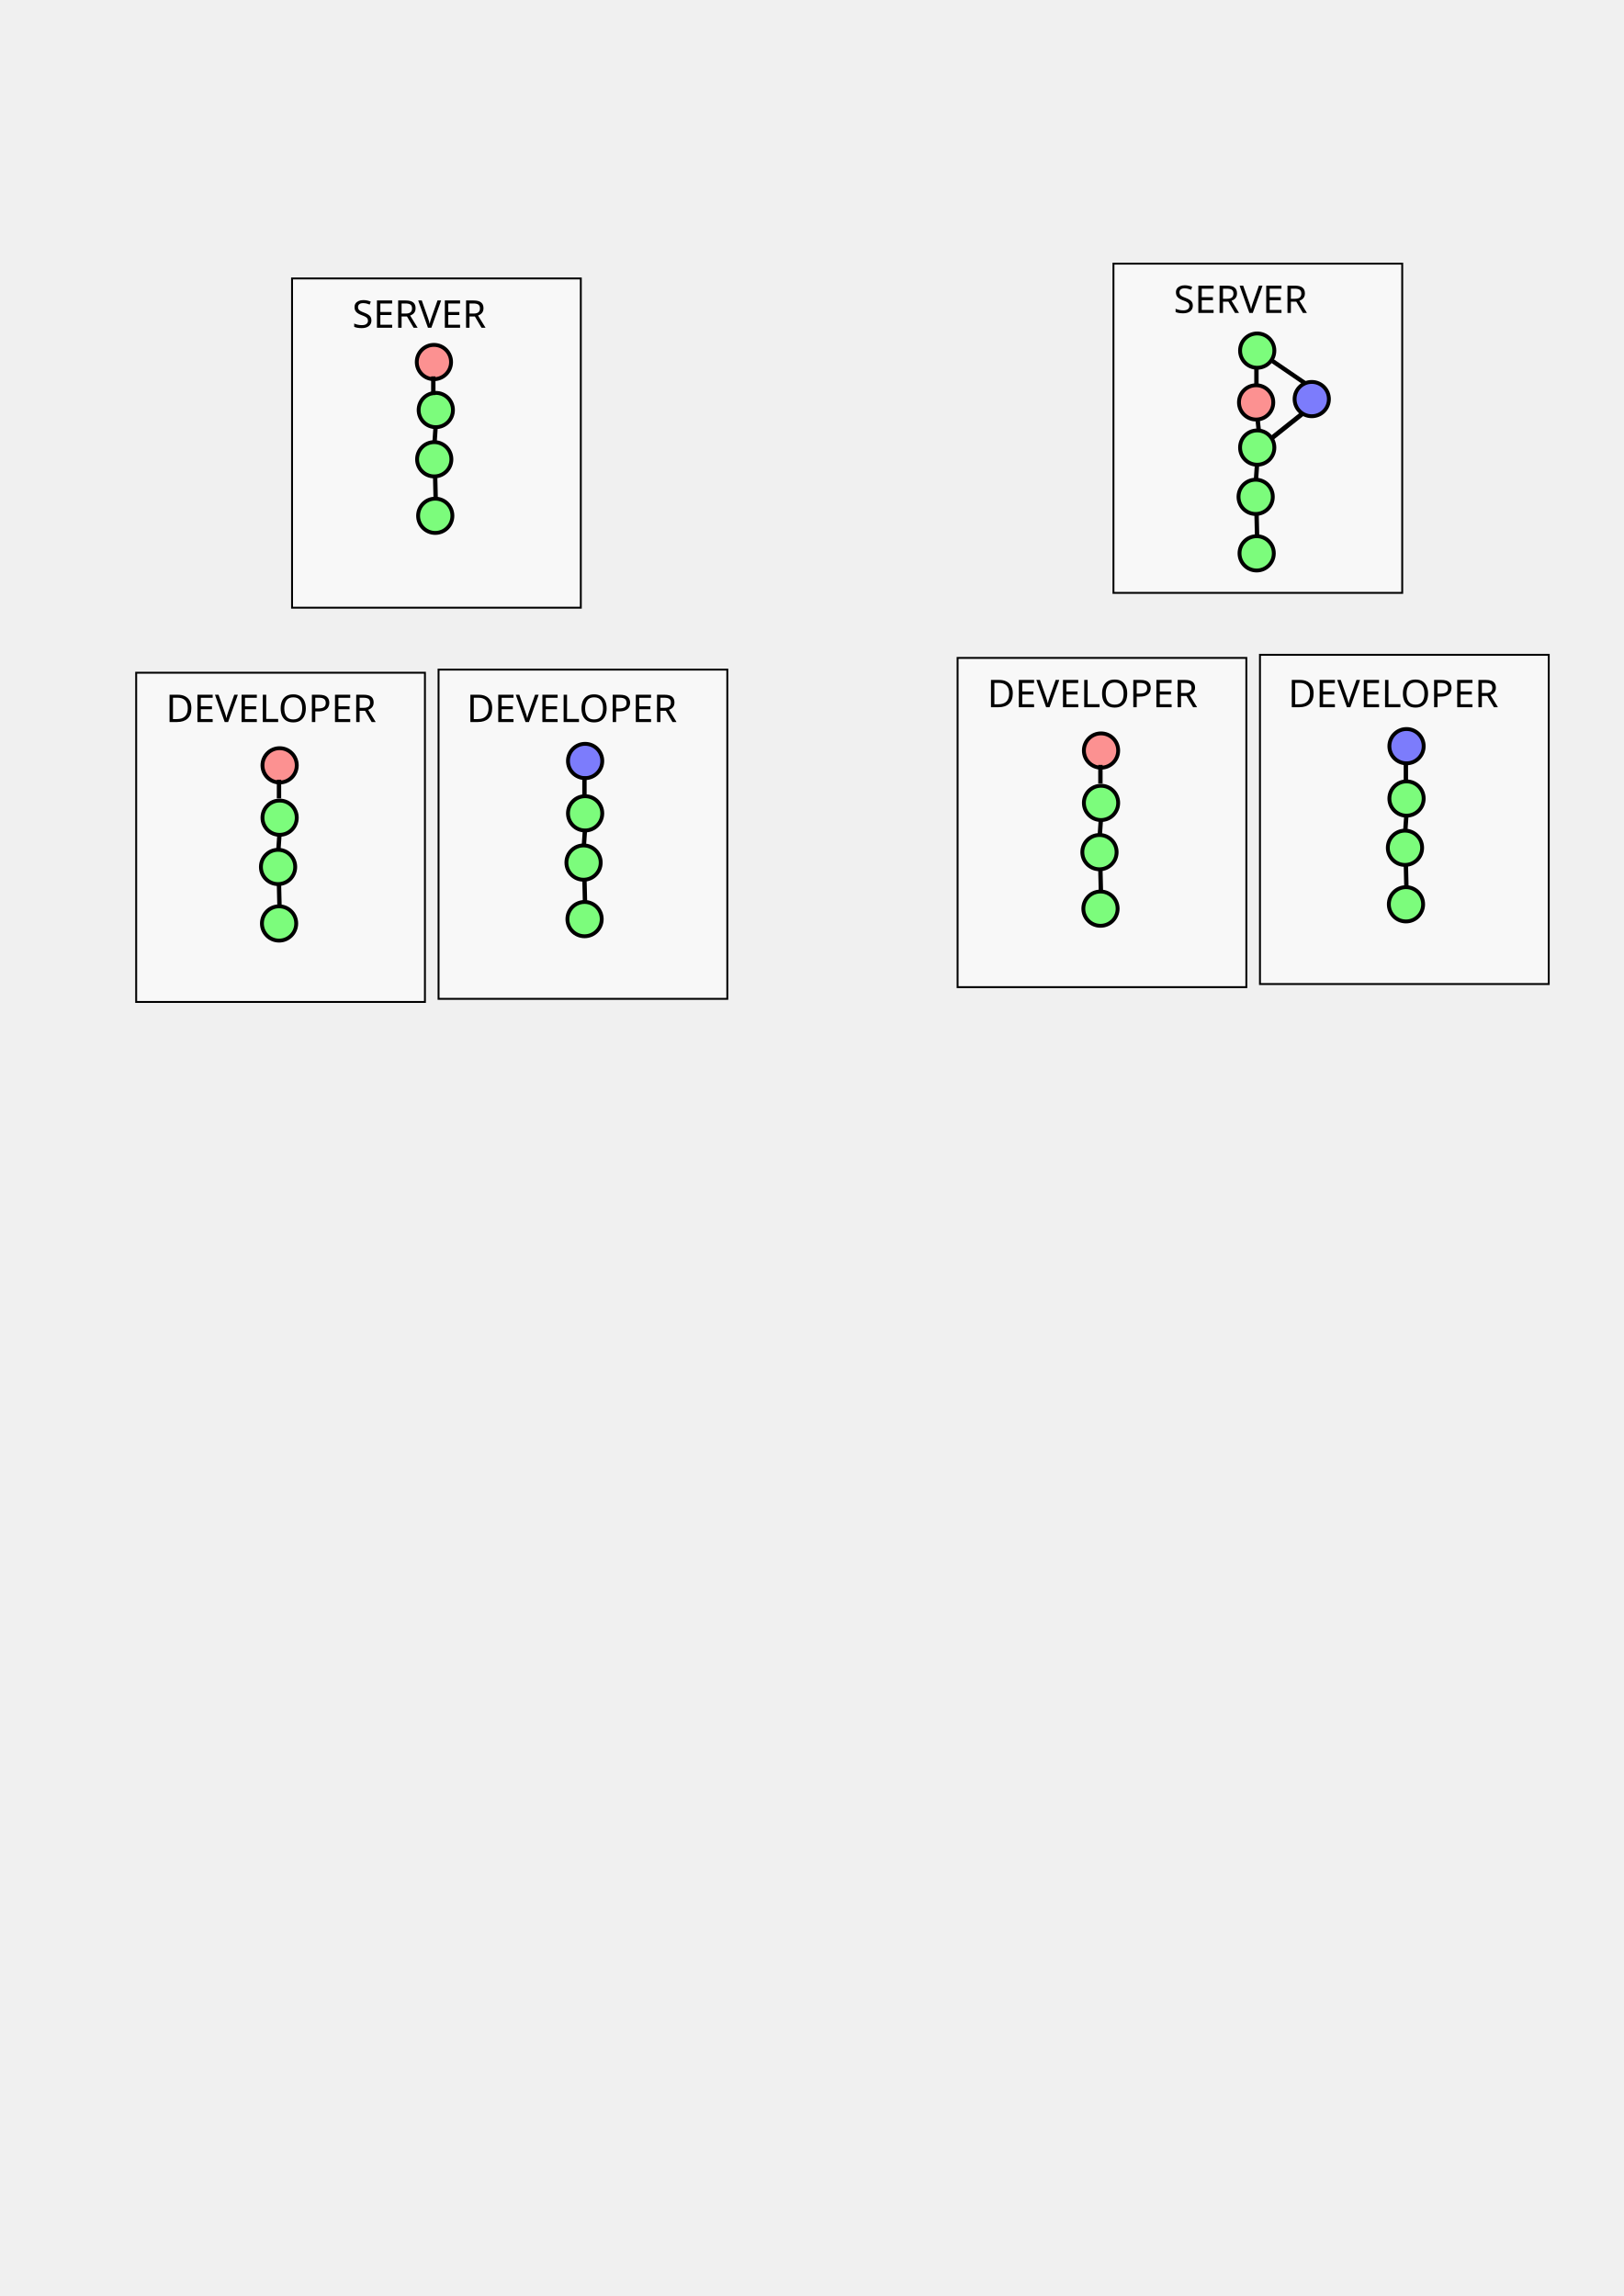
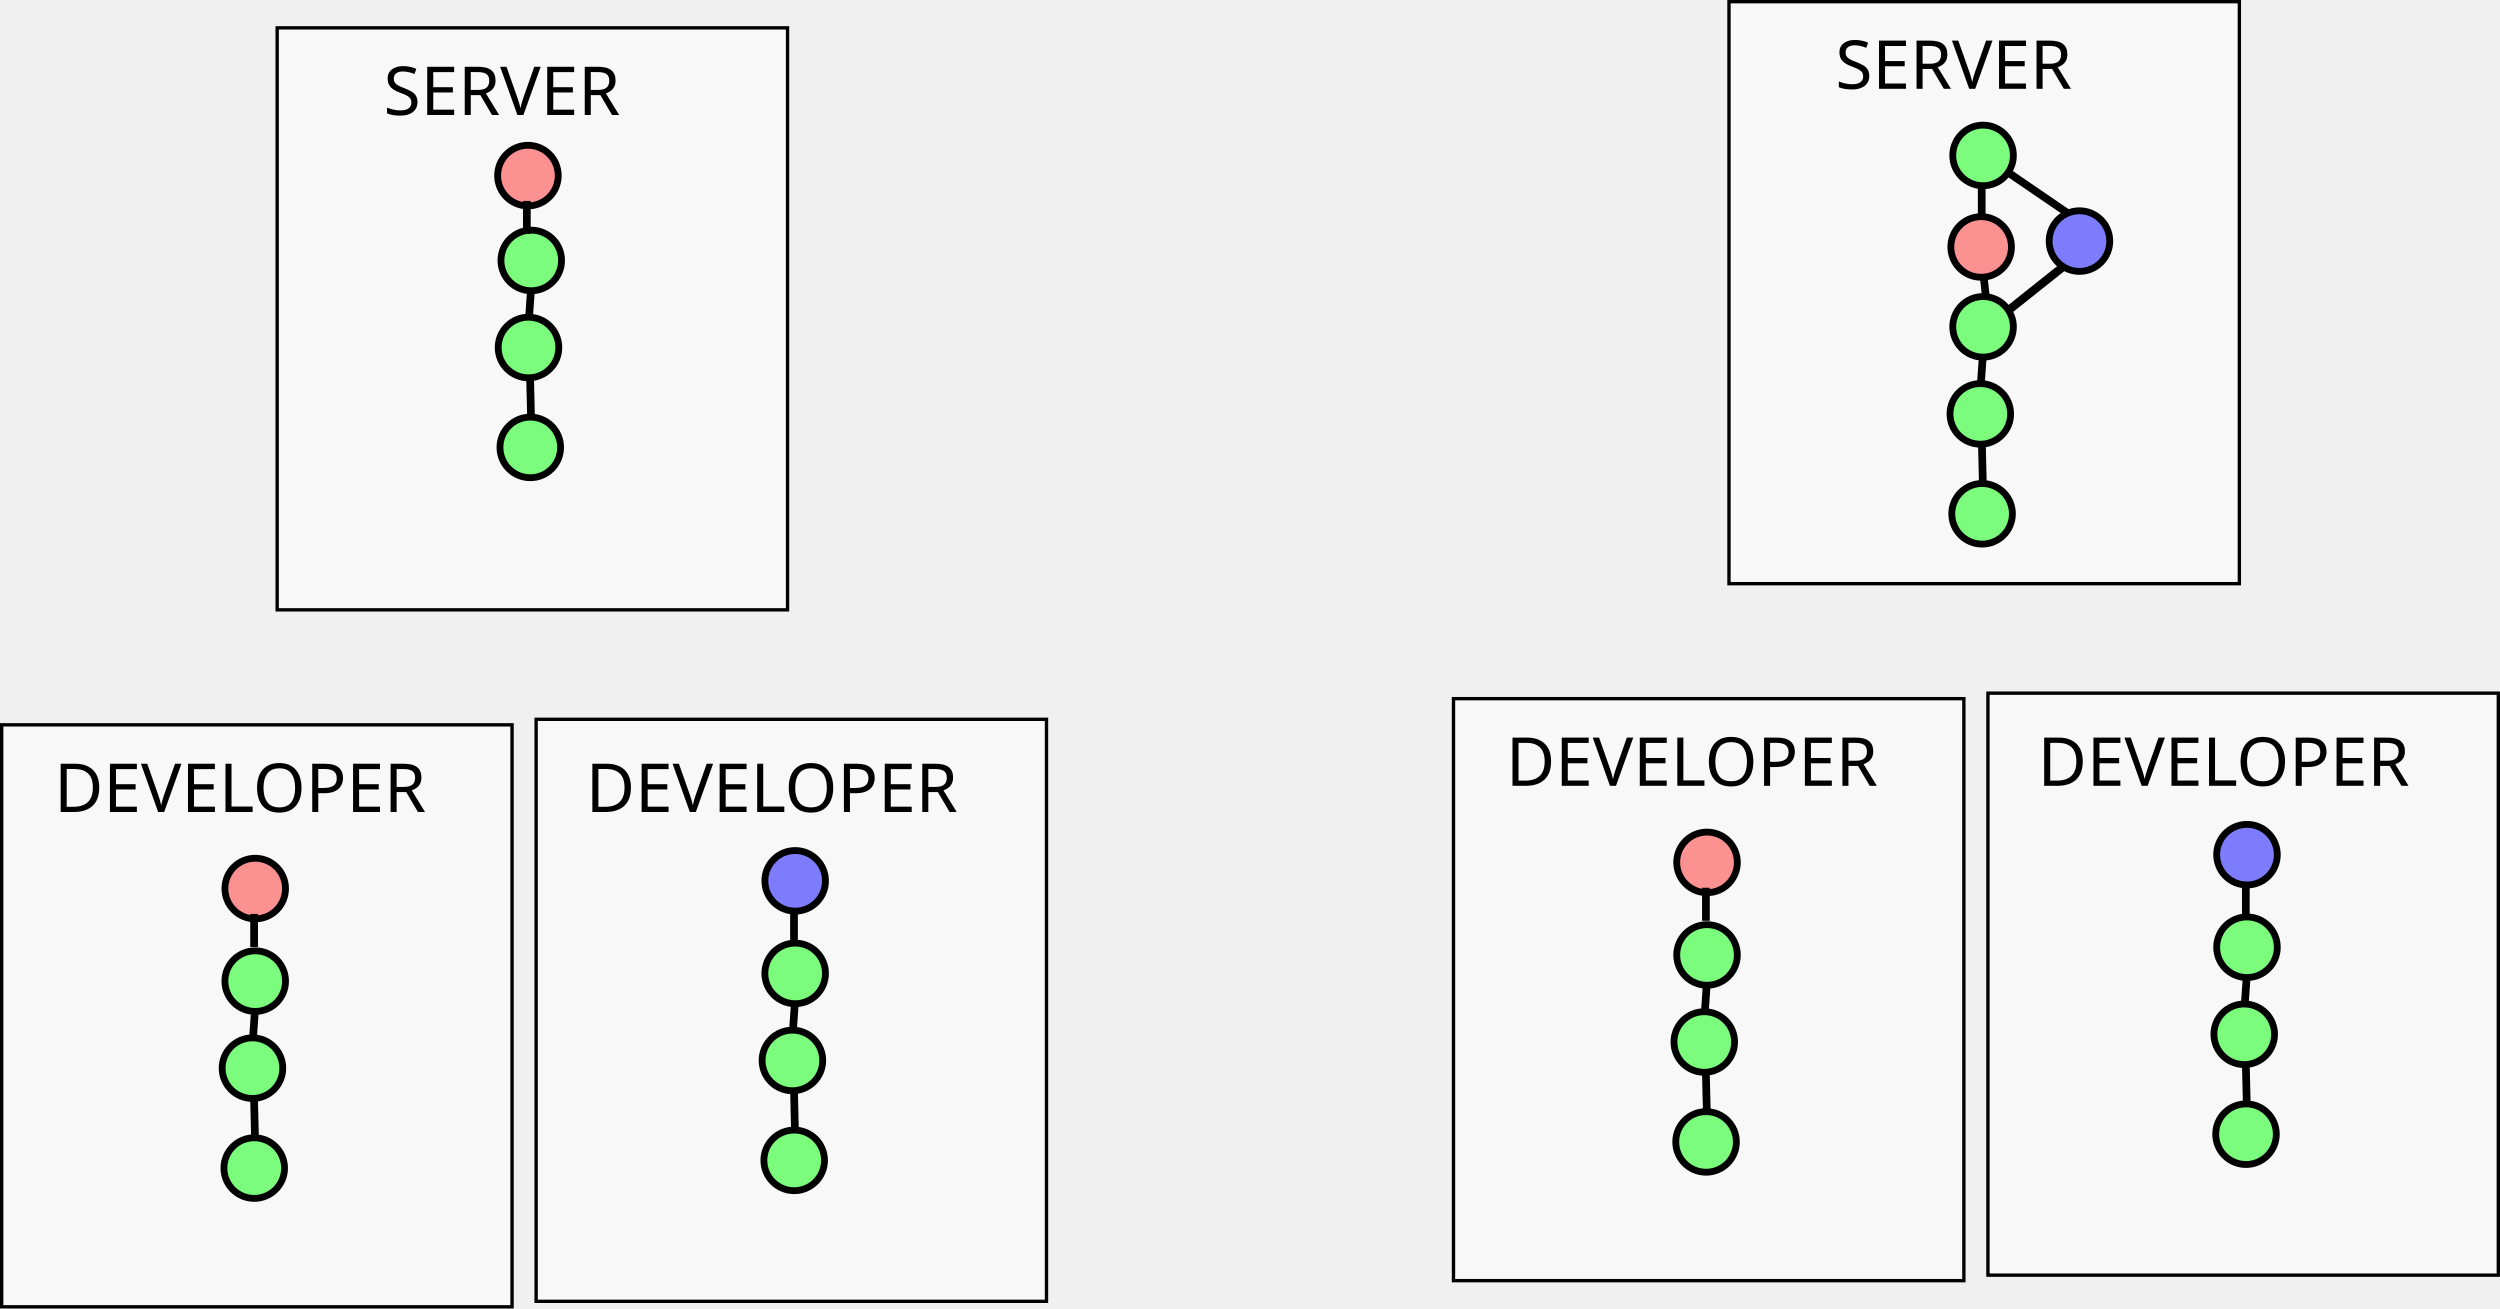
- <svg xmlns="http://www.w3.org/2000/svg" width="210mm" height="297mm" viewBox="0 0 744.094 1052.362" id="svg2" version="1.1">
+ <svg xmlns="http://www.w3.org/2000/svg" width="182.937mm" height="95.75mm" viewBox="0 0 648.201 339.272" id="svg2" version="1.1">
  <defs id="defs4">
-     <marker orient="auto" refY="0.0" refX="0.0" id="Arrow1Lend" style="overflow:visible;">
-       <path id="path4300" d="M 0.0,0.0 L 5.0,-5.0 L -12.5,0.0 L 5.0,5.0 L 0.0,0.0 z " style="fill-rule:evenodd;stroke:#000000;stroke-width:1.0pt;" transform="scale(0.8) rotate(180) translate(12.5,0)" />
+     <marker orient="auto" refY="0" refX="0" id="Arrow1Lend" style="overflow:visible">
+       <path id="path4300" d="M 0,0 5,-5 -12.5,0 5,5 0,0 Z" style="fill-rule:evenodd;stroke:#000000;stroke-width:1pt" transform="matrix(-0.8,0,0,-0.8,-10,0)" />
    </marker>
-     <marker style="overflow:visible;" id="marker4579" refX="0.0" refY="0.0" orient="auto">
-       <path transform="scale(0.8) rotate(180) translate(12.5,0)" style="fill-rule:evenodd;stroke:#000000;stroke-width:1pt;stroke-opacity:1;fill:#000000;fill-opacity:1" d="M 0.0,0.0 L 5.0,-5.0 L -12.5,0.0 L 5.0,5.0 L 0.0,0.0 z " id="path4581" />
+     <marker style="overflow:visible" id="marker4579" refX="0" refY="0" orient="auto">
+       <path transform="matrix(-0.8,0,0,-0.8,-10,0)" style="fill:#000000;fill-opacity:1;fill-rule:evenodd;stroke:#000000;stroke-width:1pt;stroke-opacity:1" d="M 0,0 5,-5 -12.5,0 5,5 0,0 Z" id="path4581" />
    </marker>
    <marker style="overflow:visible" id="marker4579-7" refX="0" refY="0" orient="auto">
      <path transform="matrix(-0.8,0,0,-0.8,-10,0)" style="fill:#000000;fill-opacity:1;fill-rule:evenodd;stroke:#000000;stroke-width:1pt;stroke-opacity:1" d="M 0,0 5,-5 -12.5,0 5,5 0,0 Z" id="path4581-8" />
    </marker>
  </defs>
-   <g id="layer1">
+   <g id="layer1" transform="translate(-61.97114,-120.4048)">
    <rect style="fill:#ffffff;fill-opacity:0.502;stroke:#000000;stroke-width:0.871;stroke-linecap:butt;stroke-linejoin:miter;stroke-miterlimit:4;stroke-dasharray:none;stroke-dashoffset:0;stroke-opacity:1" id="rect4136" width="132.33" height="150.901" x="133.835" y="127.626" />
    <text xml:space="preserve" style="font-style:normal;font-variant:normal;font-weight:normal;font-stretch:normal;font-size:17.5px;line-height:125%;font-family:sans-serif;-inkscape-font-specification:'sans-serif, Normal';text-align:start;letter-spacing:0px;word-spacing:0px;writing-mode:lr-tb;text-anchor:start;fill:#000000;fill-opacity:1;stroke:none;stroke-width:1px;stroke-linecap:butt;stroke-linejoin:miter;stroke-opacity:1" x="161.429" y="150.219" id="text4138">
      <tspan id="tspan4140" x="161.429" y="150.219">SERVER</tspan>
    </text>
    <circle style="fill:#00ff00;fill-opacity:0.502;stroke:#000000;stroke-width:1.772;stroke-linecap:butt;stroke-linejoin:miter;stroke-miterlimit:4;stroke-dasharray:none;stroke-dashoffset:0;stroke-opacity:1" id="path4142" cx="199.462" cy="236.411" r="7.857" />
    <circle style="fill:#00ff00;fill-opacity:0.502;stroke:#000000;stroke-width:1.772;stroke-linecap:butt;stroke-linejoin:miter;stroke-miterlimit:4;stroke-dasharray:none;stroke-dashoffset:0;stroke-opacity:1" id="path4142-7" cx="199" cy="210.505" r="7.857" />
    <circle style="fill:#00ff00;fill-opacity:0.502;stroke:#000000;stroke-width:1.772;stroke-linecap:butt;stroke-linejoin:miter;stroke-miterlimit:4;stroke-dasharray:none;stroke-dashoffset:0;stroke-opacity:1" id="path4142-7-5" cx="199.714" cy="187.934" r="7.857" />
    <path style="fill:none;fill-rule:evenodd;stroke:#000000;stroke-width:2;stroke-linecap:butt;stroke-linejoin:miter;stroke-miterlimit:4;stroke-dasharray:none;stroke-opacity:1" d="m 199.663,228.795 -0.253,-10.607" id="path4197" />
    <path style="fill:none;fill-rule:evenodd;stroke:#000000;stroke-width:2;stroke-linecap:butt;stroke-linejoin:miter;stroke-miterlimit:4;stroke-dasharray:none;stroke-opacity:1" d="m 199.158,202.531 0.505,-7.324" id="path4199" />
    <rect style="fill:#ffffff;fill-opacity:0.502;stroke:#000000;stroke-width:0.871;stroke-linecap:butt;stroke-linejoin:miter;stroke-miterlimit:4;stroke-dasharray:none;stroke-dashoffset:0;stroke-opacity:1" id="rect4136-5" width="132.33" height="150.901" x="62.406" y="308.34" />
    <text xml:space="preserve" style="font-style:normal;font-variant:normal;font-weight:normal;font-stretch:normal;font-size:17.5px;line-height:125%;font-family:sans-serif;-inkscape-font-specification:'sans-serif, Normal';text-align:start;letter-spacing:0px;word-spacing:0px;writing-mode:lr-tb;text-anchor:start;fill:#000000;fill-opacity:1;stroke:none;stroke-width:1px;stroke-linecap:butt;stroke-linejoin:miter;stroke-opacity:1" x="76" y="330.934" id="text4138-4">
      <tspan id="tspan4140-4" x="76" y="330.934">DEVELOPER</tspan>
    </text>
    <rect style="fill:#ffffff;fill-opacity:0.502;stroke:#000000;stroke-width:0.871;stroke-linecap:butt;stroke-linejoin:miter;stroke-miterlimit:4;stroke-dasharray:none;stroke-dashoffset:0;stroke-opacity:1" id="rect4136-2" width="132.33" height="150.901" x="200.978" y="306.911" />
    <text id="text4283" y="330.934" x="213.857" style="font-style:normal;font-variant:normal;font-weight:normal;font-stretch:normal;font-size:17.5px;line-height:125%;font-family:sans-serif;-inkscape-font-specification:'sans-serif, Normal';text-align:start;letter-spacing:0px;word-spacing:0px;writing-mode:lr-tb;text-anchor:start;fill:#000000;fill-opacity:1;stroke:none;stroke-width:1px;stroke-linecap:butt;stroke-linejoin:miter;stroke-opacity:1" xml:space="preserve">
      <tspan y="330.934" x="213.857" id="tspan4285">DEVELOPER</tspan>
    </text>
    <circle r="7.857" cy="423.268" cx="127.89" id="circle5022" style="fill:#00ff00;fill-opacity:0.502;stroke:#000000;stroke-width:1.772;stroke-linecap:butt;stroke-linejoin:miter;stroke-miterlimit:4;stroke-dasharray:none;stroke-dashoffset:0;stroke-opacity:1" />
    <circle r="7.857" cy="397.362" cx="127.429" id="circle5024" style="fill:#00ff00;fill-opacity:0.502;stroke:#000000;stroke-width:1.772;stroke-linecap:butt;stroke-linejoin:miter;stroke-miterlimit:4;stroke-dasharray:none;stroke-dashoffset:0;stroke-opacity:1" />
    <circle r="7.857" cy="374.791" cx="128.143" id="circle5026" style="fill:#00ff00;fill-opacity:0.502;stroke:#000000;stroke-width:1.772;stroke-linecap:butt;stroke-linejoin:miter;stroke-miterlimit:4;stroke-dasharray:none;stroke-dashoffset:0;stroke-opacity:1" />
    <path id="path5032" d="m 128.091,415.652 -0.253,-10.607" style="fill:none;fill-rule:evenodd;stroke:#000000;stroke-width:2;stroke-linecap:butt;stroke-linejoin:miter;stroke-miterlimit:4;stroke-dasharray:none;stroke-opacity:1" />
    <path id="path5034" d="m 127.586,389.388 0.505,-7.324" style="fill:none;fill-rule:evenodd;stroke:#000000;stroke-width:2;stroke-linecap:butt;stroke-linejoin:miter;stroke-miterlimit:4;stroke-dasharray:none;stroke-opacity:1" />
    <circle style="fill:#00ff00;fill-opacity:0.502;stroke:#000000;stroke-width:1.772;stroke-linecap:butt;stroke-linejoin:miter;stroke-miterlimit:4;stroke-dasharray:none;stroke-dashoffset:0;stroke-opacity:1" id="circle5040" cx="267.89" cy="421.268" r="7.857" />
    <circle style="fill:#00ff00;fill-opacity:0.502;stroke:#000000;stroke-width:1.772;stroke-linecap:butt;stroke-linejoin:miter;stroke-miterlimit:4;stroke-dasharray:none;stroke-dashoffset:0;stroke-opacity:1" id="circle5042" cx="267.429" cy="395.362" r="7.857" />
    <circle style="fill:#00ff00;fill-opacity:0.502;stroke:#000000;stroke-width:1.772;stroke-linecap:butt;stroke-linejoin:miter;stroke-miterlimit:4;stroke-dasharray:none;stroke-dashoffset:0;stroke-opacity:1" id="circle5044" cx="268.143" cy="372.791" r="7.857" />
    <path style="fill:none;fill-rule:evenodd;stroke:#000000;stroke-width:2;stroke-linecap:butt;stroke-linejoin:miter;stroke-miterlimit:4;stroke-dasharray:none;stroke-opacity:1" d="m 268.091,413.652 -0.253,-10.607" id="path5050" />
    <path style="fill:none;fill-rule:evenodd;stroke:#000000;stroke-width:2;stroke-linecap:butt;stroke-linejoin:miter;stroke-miterlimit:4;stroke-dasharray:none;stroke-opacity:1" d="m 267.586,387.388 0.505,-7.324" id="path5052" />
    <circle style="fill:#ff2a2a;fill-opacity:0.502;stroke:#000000;stroke-width:1.772;stroke-linecap:butt;stroke-linejoin:miter;stroke-miterlimit:4;stroke-dasharray:none;stroke-dashoffset:0;stroke-opacity:1" id="circle5318" cx="128.143" cy="350.791" r="7.857" />
    <circle r="7.857" cy="348.791" cx="268.143" id="circle5320" style="fill:#0000ff;fill-opacity:0.502;stroke:#000000;stroke-width:1.772;stroke-linecap:butt;stroke-linejoin:miter;stroke-miterlimit:4;stroke-dasharray:none;stroke-dashoffset:0;stroke-opacity:1" />
-     <path style="fill:none;fill-rule:evenodd;stroke:#000000;stroke-width:2;stroke-linecap:butt;stroke-linejoin:miter;stroke-opacity:1;stroke-miterlimit:4;stroke-dasharray:none" d="m 127.857,365.934 0,-8.571" id="path5322" />
+     <path style="fill:none;fill-rule:evenodd;stroke:#000000;stroke-width:2;stroke-linecap:butt;stroke-linejoin:miter;stroke-miterlimit:4;stroke-dasharray:none;stroke-opacity:1" d="m 127.857,365.934 0,-8.571" id="path5322" />
    <path style="fill:none;fill-rule:evenodd;stroke:#000000;stroke-width:2;stroke-linecap:butt;stroke-linejoin:miter;stroke-miterlimit:4;stroke-dasharray:none;stroke-opacity:1" d="m 267.839,365.309 0,-9.464" id="path5324" />
    <rect style="fill:#ffffff;fill-opacity:0.502;stroke:#000000;stroke-width:0.871;stroke-linecap:butt;stroke-linejoin:miter;stroke-miterlimit:4;stroke-dasharray:none;stroke-dashoffset:0;stroke-opacity:1" id="rect4136-6" width="132.33" height="150.901" x="510.264" y="120.84" />
    <text xml:space="preserve" style="font-style:normal;font-variant:normal;font-weight:normal;font-stretch:normal;font-size:17.5px;line-height:125%;font-family:sans-serif;-inkscape-font-specification:'sans-serif, Normal';text-align:start;letter-spacing:0px;word-spacing:0px;writing-mode:lr-tb;text-anchor:start;fill:#000000;fill-opacity:1;stroke:none;stroke-width:1px;stroke-linecap:butt;stroke-linejoin:miter;stroke-opacity:1" x="537.857" y="143.434" id="text4138-7">
      <tspan id="tspan4140-1" x="537.857" y="143.434">SERVER</tspan>
    </text>
    <circle style="fill:#00ff00;fill-opacity:0.502;stroke:#000000;stroke-width:1.772;stroke-linecap:butt;stroke-linejoin:miter;stroke-miterlimit:4;stroke-dasharray:none;stroke-dashoffset:0;stroke-opacity:1" id="path4142-9" cx="575.89" cy="253.625" r="7.857" />
    <circle style="fill:#00ff00;fill-opacity:0.502;stroke:#000000;stroke-width:1.772;stroke-linecap:butt;stroke-linejoin:miter;stroke-miterlimit:4;stroke-dasharray:none;stroke-dashoffset:0;stroke-opacity:1" id="path4142-7-0" cx="575.429" cy="227.719" r="7.857" />
    <circle style="fill:#00ff00;fill-opacity:0.502;stroke:#000000;stroke-width:1.772;stroke-linecap:butt;stroke-linejoin:miter;stroke-miterlimit:4;stroke-dasharray:none;stroke-dashoffset:0;stroke-opacity:1" id="path4142-7-5-4" cx="576.143" cy="205.148" r="7.857" />
    <path style="fill:none;fill-rule:evenodd;stroke:#000000;stroke-width:2;stroke-linecap:butt;stroke-linejoin:miter;stroke-miterlimit:4;stroke-dasharray:none;stroke-opacity:1" d="m 576.091,246.01 -0.253,-10.607" id="path4197-7" />
    <path style="fill:none;fill-rule:evenodd;stroke:#000000;stroke-width:2;stroke-linecap:butt;stroke-linejoin:miter;stroke-miterlimit:4;stroke-dasharray:none;stroke-opacity:1" d="m 575.586,219.746 0.505,-7.324" id="path4199-7" />
    <rect style="fill:#ffffff;fill-opacity:0.502;stroke:#000000;stroke-width:0.871;stroke-linecap:butt;stroke-linejoin:miter;stroke-miterlimit:4;stroke-dasharray:none;stroke-dashoffset:0;stroke-opacity:1" id="rect4136-5-6" width="132.33" height="150.901" x="438.835" y="301.554" />
    <text xml:space="preserve" style="font-style:normal;font-variant:normal;font-weight:normal;font-stretch:normal;font-size:17.5px;line-height:125%;font-family:sans-serif;-inkscape-font-specification:'sans-serif, Normal';text-align:start;letter-spacing:0px;word-spacing:0px;writing-mode:lr-tb;text-anchor:start;fill:#000000;fill-opacity:1;stroke:none;stroke-width:1px;stroke-linecap:butt;stroke-linejoin:miter;stroke-opacity:1" x="452.429" y="324.148" id="text4138-4-0">
      <tspan id="tspan4140-4-3" x="452.429" y="324.148">DEVELOPER</tspan>
    </text>
    <rect style="fill:#ffffff;fill-opacity:0.502;stroke:#000000;stroke-width:0.871;stroke-linecap:butt;stroke-linejoin:miter;stroke-miterlimit:4;stroke-dasharray:none;stroke-dashoffset:0;stroke-opacity:1" id="rect4136-2-5" width="132.33" height="150.901" x="577.406" y="300.126" />
    <text id="text4283-2" y="324.148" x="590.286" style="font-style:normal;font-variant:normal;font-weight:normal;font-stretch:normal;font-size:17.5px;line-height:125%;font-family:sans-serif;-inkscape-font-specification:'sans-serif, Normal';text-align:start;letter-spacing:0px;word-spacing:0px;writing-mode:lr-tb;text-anchor:start;fill:#000000;fill-opacity:1;stroke:none;stroke-width:1px;stroke-linecap:butt;stroke-linejoin:miter;stroke-opacity:1" xml:space="preserve">
      <tspan y="324.148" x="590.286" id="tspan4285-2">DEVELOPER</tspan>
    </text>
    <circle r="7.857" cy="416.482" cx="504.319" id="circle5022-2" style="fill:#00ff00;fill-opacity:0.502;stroke:#000000;stroke-width:1.772;stroke-linecap:butt;stroke-linejoin:miter;stroke-miterlimit:4;stroke-dasharray:none;stroke-dashoffset:0;stroke-opacity:1" />
    <circle r="7.857" cy="390.577" cx="503.857" id="circle5024-4" style="fill:#00ff00;fill-opacity:0.502;stroke:#000000;stroke-width:1.772;stroke-linecap:butt;stroke-linejoin:miter;stroke-miterlimit:4;stroke-dasharray:none;stroke-dashoffset:0;stroke-opacity:1" />
    <circle r="7.857" cy="368.005" cx="504.571" id="circle5026-1" style="fill:#00ff00;fill-opacity:0.502;stroke:#000000;stroke-width:1.772;stroke-linecap:butt;stroke-linejoin:miter;stroke-miterlimit:4;stroke-dasharray:none;stroke-dashoffset:0;stroke-opacity:1" />
    <path id="path5032-9" d="m 504.52,408.867 -0.253,-10.607" style="fill:none;fill-rule:evenodd;stroke:#000000;stroke-width:2;stroke-linecap:butt;stroke-linejoin:miter;stroke-miterlimit:4;stroke-dasharray:none;stroke-opacity:1" />
    <path id="path5034-0" d="m 504.015,382.603 0.505,-7.324" style="fill:none;fill-rule:evenodd;stroke:#000000;stroke-width:2;stroke-linecap:butt;stroke-linejoin:miter;stroke-miterlimit:4;stroke-dasharray:none;stroke-opacity:1" />
    <circle style="fill:#00ff00;fill-opacity:0.502;stroke:#000000;stroke-width:1.772;stroke-linecap:butt;stroke-linejoin:miter;stroke-miterlimit:4;stroke-dasharray:none;stroke-dashoffset:0;stroke-opacity:1" id="circle5040-1" cx="644.319" cy="414.482" r="7.857" />
    <circle style="fill:#00ff00;fill-opacity:0.502;stroke:#000000;stroke-width:1.772;stroke-linecap:butt;stroke-linejoin:miter;stroke-miterlimit:4;stroke-dasharray:none;stroke-dashoffset:0;stroke-opacity:1" id="circle5042-2" cx="643.857" cy="388.577" r="7.857" />
    <circle style="fill:#00ff00;fill-opacity:0.502;stroke:#000000;stroke-width:1.772;stroke-linecap:butt;stroke-linejoin:miter;stroke-miterlimit:4;stroke-dasharray:none;stroke-dashoffset:0;stroke-opacity:1" id="circle5044-3" cx="644.571" cy="366.005" r="7.857" />
    <path style="fill:none;fill-rule:evenodd;stroke:#000000;stroke-width:2;stroke-linecap:butt;stroke-linejoin:miter;stroke-miterlimit:4;stroke-dasharray:none;stroke-opacity:1" d="m 644.52,406.867 -0.253,-10.607" id="path5050-5" />
    <path style="fill:none;fill-rule:evenodd;stroke:#000000;stroke-width:2;stroke-linecap:butt;stroke-linejoin:miter;stroke-miterlimit:4;stroke-dasharray:none;stroke-opacity:1" d="m 644.015,380.603 0.505,-7.324" id="path5052-4" />
    <circle style="fill:#ff2a2a;fill-opacity:0.502;stroke:#000000;stroke-width:1.772;stroke-linecap:butt;stroke-linejoin:miter;stroke-miterlimit:4;stroke-dasharray:none;stroke-dashoffset:0;stroke-opacity:1" id="circle5318-0" cx="504.571" cy="344.005" r="7.857" />
    <circle r="7.857" cy="342.005" cx="644.571" id="circle5320-5" style="fill:#0000ff;fill-opacity:0.502;stroke:#000000;stroke-width:1.772;stroke-linecap:butt;stroke-linejoin:miter;stroke-miterlimit:4;stroke-dasharray:none;stroke-dashoffset:0;stroke-opacity:1" />
    <path style="fill:none;fill-rule:evenodd;stroke:#000000;stroke-width:2;stroke-linecap:butt;stroke-linejoin:miter;stroke-miterlimit:4;stroke-dasharray:none;stroke-opacity:1" d="m 504.286,359.148 0,-8.571" id="path5322-3" />
    <path style="fill:none;fill-rule:evenodd;stroke:#000000;stroke-width:2;stroke-linecap:butt;stroke-linejoin:miter;stroke-miterlimit:4;stroke-dasharray:none;stroke-opacity:1" d="m 644.268,358.523 0,-9.464" id="path5324-2" />
    <circle r="7.857" cy="184.438" cx="575.645" id="circle5422" style="fill:#ff2a2a;fill-opacity:0.502;stroke:#000000;stroke-width:1.772;stroke-linecap:butt;stroke-linejoin:miter;stroke-miterlimit:4;stroke-dasharray:none;stroke-dashoffset:0;stroke-opacity:1" />
    <circle style="fill:#0000ff;fill-opacity:0.502;stroke:#000000;stroke-width:1.772;stroke-linecap:butt;stroke-linejoin:miter;stroke-miterlimit:4;stroke-dasharray:none;stroke-dashoffset:0;stroke-opacity:1" id="circle5426" cx="601.135" cy="182.915" r="7.857" />
    <circle r="7.857" cy="165.933" cx="198.854" id="circle5434" style="fill:#ff2a2a;fill-opacity:0.502;stroke:#000000;stroke-width:1.772;stroke-linecap:butt;stroke-linejoin:miter;stroke-miterlimit:4;stroke-dasharray:none;stroke-dashoffset:0;stroke-opacity:1" />
    <path id="path5436" d="m 198.568,181.076 0,-8.571" style="fill:none;fill-rule:evenodd;stroke:#000000;stroke-width:2;stroke-linecap:butt;stroke-linejoin:miter;stroke-miterlimit:4;stroke-dasharray:none;stroke-opacity:1" />
    <circle r="7.857" cy="160.701" cx="576.143" id="circle5438" style="fill:#00ff00;fill-opacity:0.502;stroke:#000000;stroke-width:1.772;stroke-linecap:butt;stroke-linejoin:miter;stroke-miterlimit:4;stroke-dasharray:none;stroke-dashoffset:0;stroke-opacity:1" />
-     <path style="fill:none;fill-rule:evenodd;stroke:#000000;stroke-width:2;stroke-linecap:butt;stroke-linejoin:miter;stroke-opacity:1;stroke-miterlimit:4;stroke-dasharray:none" d="m 576.797,196.763 -0.505,-4.798" id="path5440" />
+     <path style="fill:none;fill-rule:evenodd;stroke:#000000;stroke-width:2;stroke-linecap:butt;stroke-linejoin:miter;stroke-miterlimit:4;stroke-dasharray:none;stroke-opacity:1" d="m 576.797,196.763 -0.505,-4.798" id="path5440" />
    <path style="fill:none;fill-rule:evenodd;stroke:#000000;stroke-width:2.169;stroke-linecap:butt;stroke-linejoin:miter;stroke-miterlimit:4;stroke-dasharray:none;stroke-opacity:1" d="M 582.921,200.706 596.938,189.537" id="path5442" />
-     <path style="fill:none;fill-rule:evenodd;stroke:#000000;stroke-width:2;stroke-linecap:butt;stroke-linejoin:miter;stroke-opacity:1;stroke-miterlimit:4;stroke-dasharray:none" d="M 598.263,175.802 583.111,165.448" id="path5444" />
-     <path style="fill:none;fill-rule:evenodd;stroke:#000000;stroke-width:2;stroke-linecap:butt;stroke-linejoin:miter;stroke-opacity:1;stroke-miterlimit:4;stroke-dasharray:none" d="m 575.787,168.731 0,7.829" id="path5446" />
+     <path style="fill:none;fill-rule:evenodd;stroke:#000000;stroke-width:2;stroke-linecap:butt;stroke-linejoin:miter;stroke-miterlimit:4;stroke-dasharray:none;stroke-opacity:1" d="M 598.263,175.802 583.111,165.448" id="path5444" />
+     <path style="fill:none;fill-rule:evenodd;stroke:#000000;stroke-width:2;stroke-linecap:butt;stroke-linejoin:miter;stroke-miterlimit:4;stroke-dasharray:none;stroke-opacity:1" d="m 575.787,168.731 0,7.829" id="path5446" />
  </g>
</svg>
